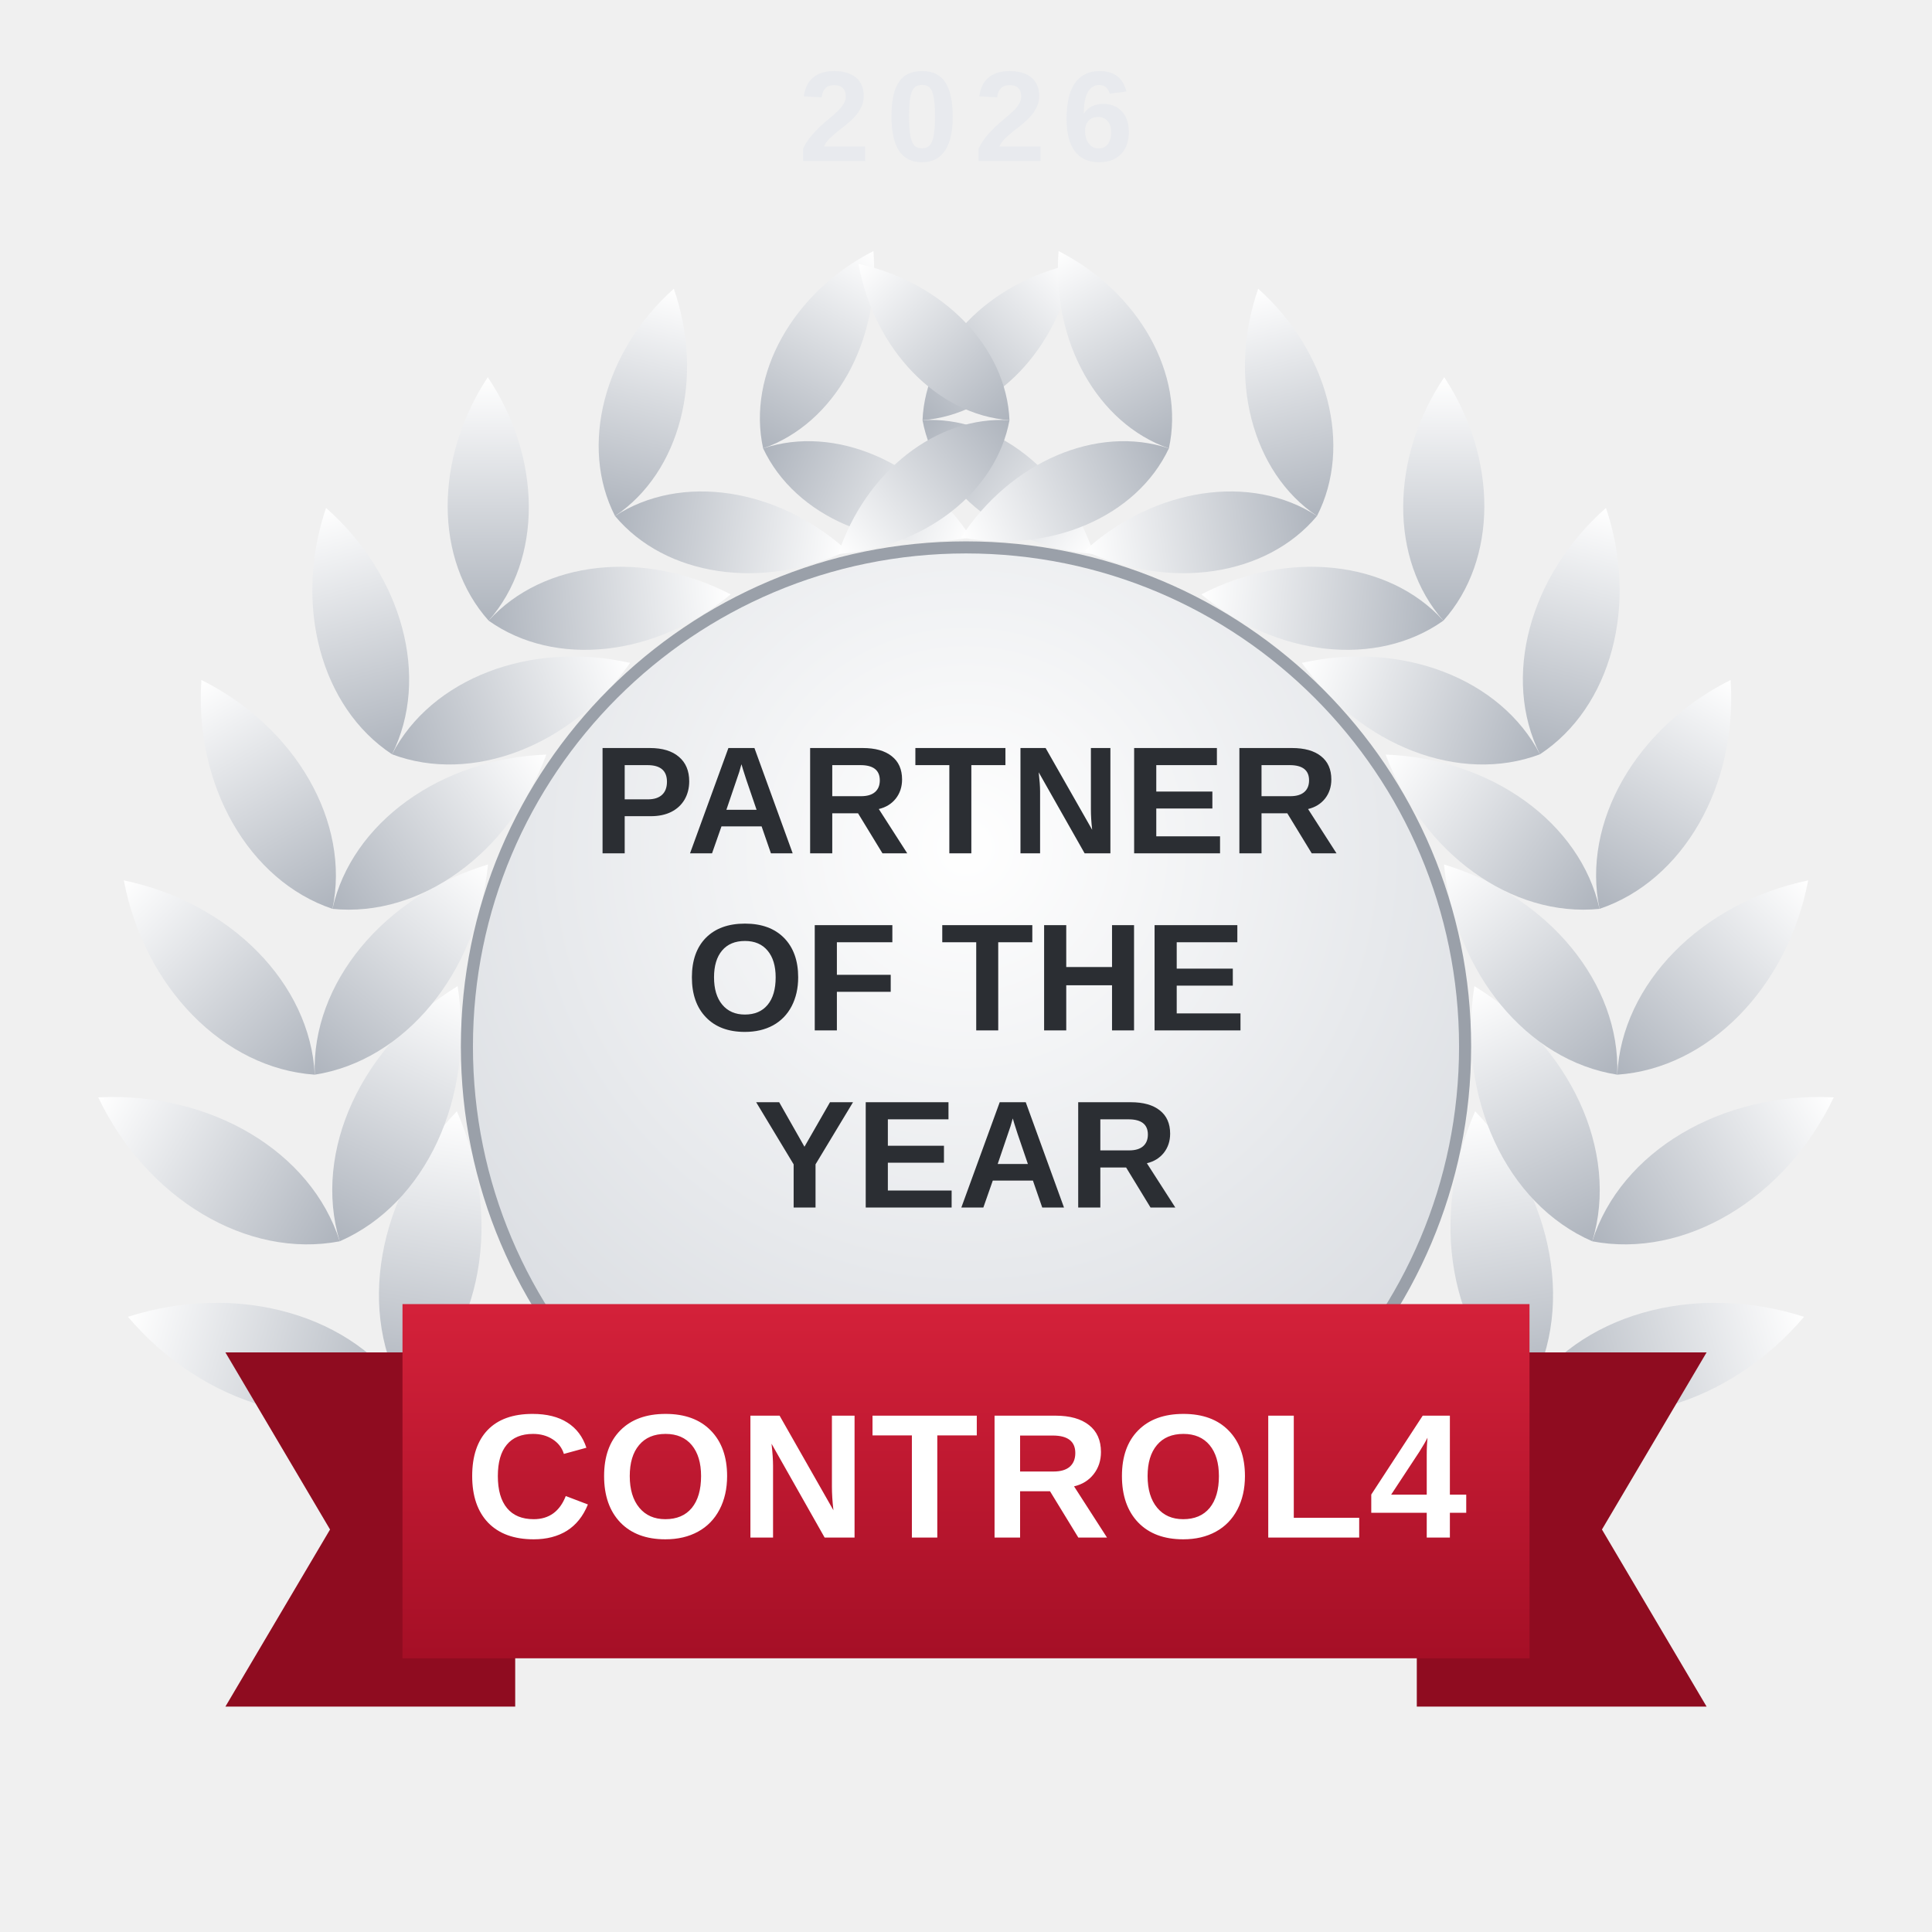
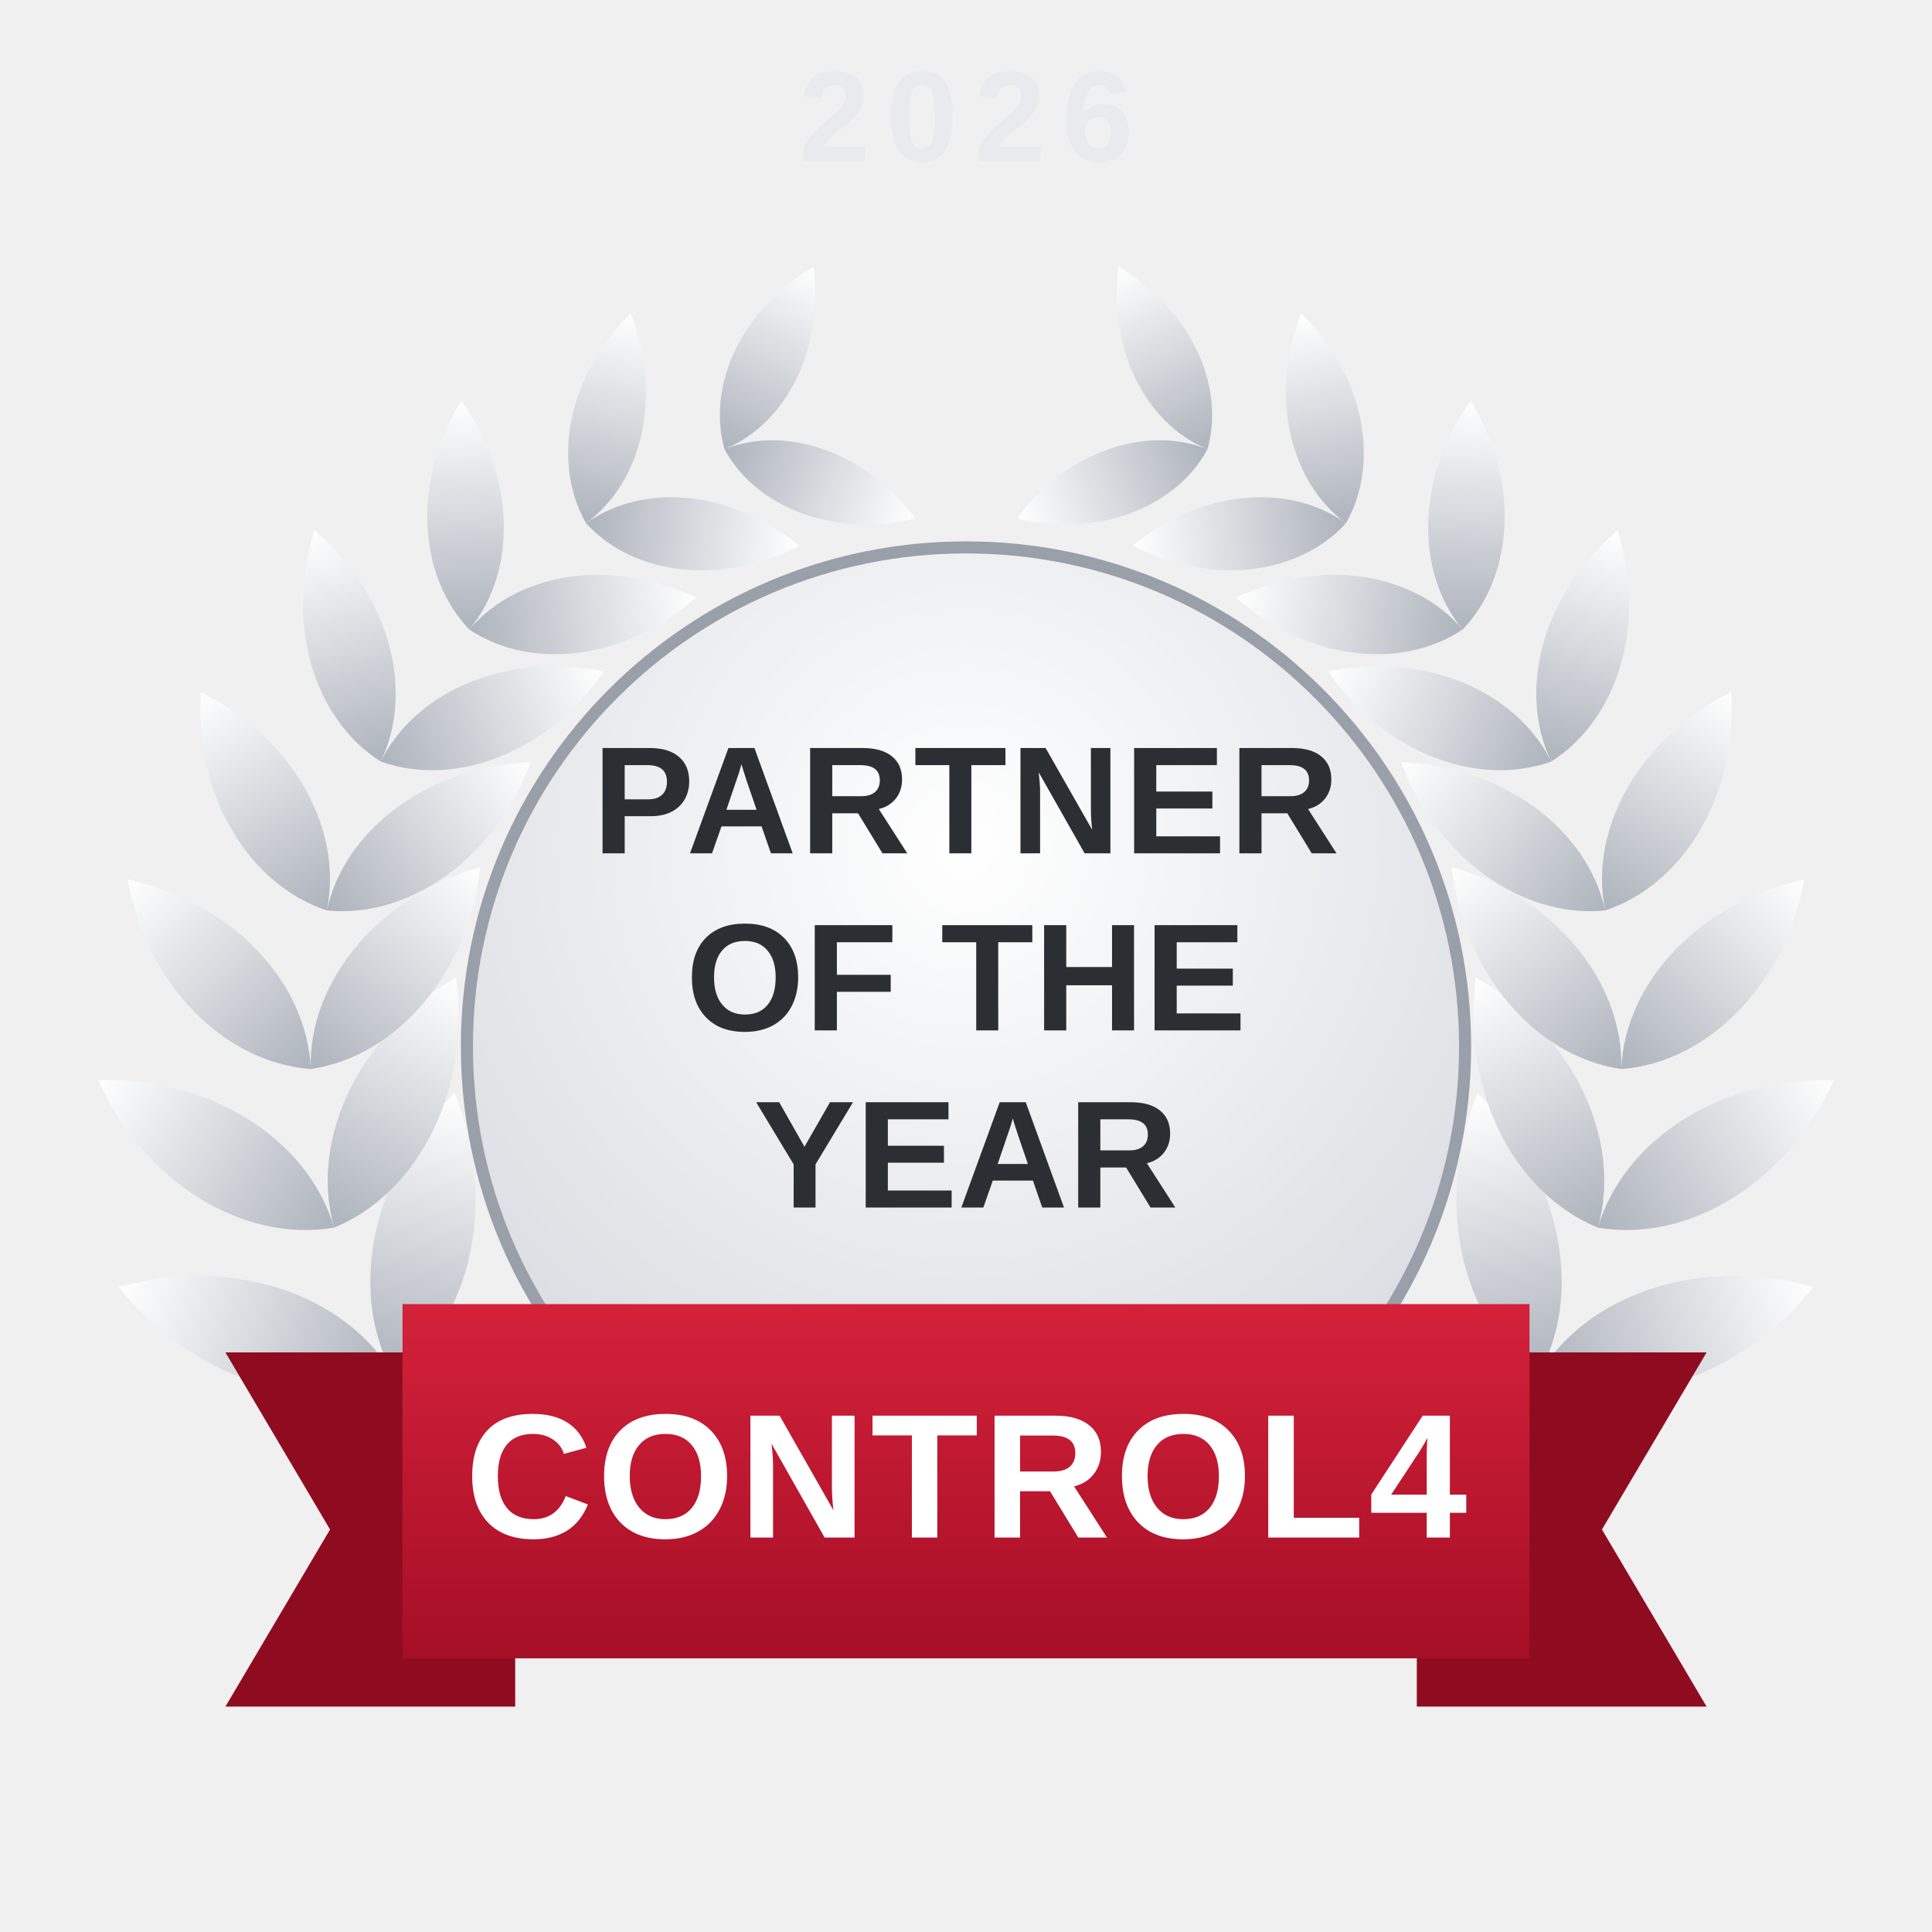
<svg xmlns="http://www.w3.org/2000/svg" width="240" height="240" viewBox="0 0 240 240" role="img" aria-label="Control4 Partner of the Year 2026">
  <defs>
    <linearGradient id="lf" x1="0" y1="0" x2="0" y2="1">
      <stop offset="0" stop-color="#ffffff" />
      <stop offset="1" stop-color="#aeb4bd" />
    </linearGradient>
    <radialGradient id="ring" cx=".5" cy=".3" r=".85">
      <stop offset="0" stop-color="#ffffff" />
      <stop offset="1" stop-color="#cfd3d9" />
    </radialGradient>
    <linearGradient id="rb" x1="0" y1="0" x2="0" y2="1">
      <stop offset="0" stop-color="#d4213a" />
      <stop offset="1" stop-color="#a50f26" />
    </linearGradient>
  </defs>
  <g>
-     <path transform="translate(50.5 173.5) rotate(286.0) scale(1.00)" d="M0 0C-8 -9 -8 -24 0 -36C8 -24 8 -9 0 0Z" fill="url(#lf)" />
-     <path transform="translate(50.5 173.5) rotate(370.0) scale(1.00)" d="M0 0C-8 -9 -8 -24 0 -36C8 -24 8 -9 0 0Z" fill="url(#lf)" />
-     <path transform="translate(42.2 154.2) rotate(300.8) scale(0.97)" d="M0 0C-8 -9 -8 -24 0 -36C8 -24 8 -9 0 0Z" fill="url(#lf)" />
-     <path transform="translate(42.2 154.2) rotate(384.8) scale(0.97)" d="M0 0C-8 -9 -8 -24 0 -36C8 -24 8 -9 0 0Z" fill="url(#lf)" />
-     <path transform="translate(39.1 133.5) rotate(315.5) scale(0.94)" d="M0 0C-8 -9 -8 -24 0 -36C8 -24 8 -9 0 0Z" fill="url(#lf)" />
-     <path transform="translate(39.1 133.5) rotate(399.5) scale(0.94)" d="M0 0C-8 -9 -8 -24 0 -36C8 -24 8 -9 0 0Z" fill="url(#lf)" />
-     <path transform="translate(41.3 112.9) rotate(330.2) scale(0.91)" d="M0 0C-8 -9 -8 -24 0 -36C8 -24 8 -9 0 0Z" fill="url(#lf)" />
-     <path transform="translate(41.3 112.9) rotate(414.2) scale(0.91)" d="M0 0C-8 -9 -8 -24 0 -36C8 -24 8 -9 0 0Z" fill="url(#lf)" />
-     <path transform="translate(48.7 93.7) rotate(345.0) scale(0.88)" d="M0 0C-8 -9 -8 -24 0 -36C8 -24 8 -9 0 0Z" fill="url(#lf)" />
-     <path transform="translate(48.7 93.7) rotate(429.0) scale(0.88)" d="M0 0C-8 -9 -8 -24 0 -36C8 -24 8 -9 0 0Z" fill="url(#lf)" />
-     <path transform="translate(60.7 77.1) rotate(359.8) scale(0.84)" d="M0 0C-8 -9 -8 -24 0 -36C8 -24 8 -9 0 0Z" fill="url(#lf)" />
-     <path transform="translate(60.7 77.1) rotate(443.8) scale(0.84)" d="M0 0C-8 -9 -8 -24 0 -36C8 -24 8 -9 0 0Z" fill="url(#lf)" />
-     <path transform="translate(76.4 64.1) rotate(374.5) scale(0.81)" d="M0 0C-8 -9 -8 -24 0 -36C8 -24 8 -9 0 0Z" fill="url(#lf)" />
-     <path transform="translate(76.4 64.1) rotate(458.5) scale(0.81)" d="M0 0C-8 -9 -8 -24 0 -36C8 -24 8 -9 0 0Z" fill="url(#lf)" />
-     <path transform="translate(94.8 55.7) rotate(389.2) scale(0.78)" d="M0 0C-8 -9 -8 -24 0 -36C8 -24 8 -9 0 0Z" fill="url(#lf)" />
-     <path transform="translate(94.8 55.7) rotate(473.2) scale(0.78)" d="M0 0C-8 -9 -8 -24 0 -36C8 -24 8 -9 0 0Z" fill="url(#lf)" />
-     <path transform="translate(114.6 52.2) rotate(404.0) scale(0.75)" d="M0 0C-8 -9 -8 -24 0 -36C8 -24 8 -9 0 0Z" fill="url(#lf)" />
-     <path transform="translate(114.6 52.2) rotate(488.0) scale(0.75)" d="M0 0C-8 -9 -8 -24 0 -36C8 -24 8 -9 0 0Z" fill="url(#lf)" />
+     <path transform="translate(49.0 171.0) rotate(288.0) scale(1.00)" d="M0 0C-8 -9 -8 -24 0 -36C8 -24 8 -9 0 0Z" fill="url(#lf)" />
+     <path transform="translate(49.0 171.0) rotate(372.0) scale(1.00)" d="M0 0C-8 -9 -8 -24 0 -36C8 -24 8 -9 0 0Z" fill="url(#lf)" />
+     <path transform="translate(41.5 152.5) rotate(302.0) scale(0.96)" d="M0 0C-8 -9 -8 -24 0 -36C8 -24 8 -9 0 0Z" fill="url(#lf)" />
+     <path transform="translate(41.5 152.5) rotate(386.0) scale(0.96)" d="M0 0C-8 -9 -8 -24 0 -36C8 -24 8 -9 0 0Z" fill="url(#lf)" />
+     <path transform="translate(38.6 132.8) rotate(316.0) scale(0.91)" d="M0 0C-8 -9 -8 -24 0 -36C8 -24 8 -9 0 0Z" fill="url(#lf)" />
+     <path transform="translate(38.6 132.8) rotate(400.0) scale(0.91)" d="M0 0C-8 -9 -8 -24 0 -36C8 -24 8 -9 0 0Z" fill="url(#lf)" />
+     <path transform="translate(40.6 113.1) rotate(330.0) scale(0.87)" d="M0 0C-8 -9 -8 -24 0 -36C8 -24 8 -9 0 0Z" fill="url(#lf)" />
+     <path transform="translate(40.6 113.1) rotate(414.0) scale(0.87)" d="M0 0C-8 -9 -8 -24 0 -36C8 -24 8 -9 0 0Z" fill="url(#lf)" />
+     <path transform="translate(47.3 94.6) rotate(344.0) scale(0.83)" d="M0 0C-8 -9 -8 -24 0 -36C8 -24 8 -9 0 0Z" fill="url(#lf)" />
+     <path transform="translate(47.3 94.6) rotate(428.0) scale(0.83)" d="M0 0C-8 -9 -8 -24 0 -36C8 -24 8 -9 0 0Z" fill="url(#lf)" />
+     <path transform="translate(58.3 78.2) rotate(358.0) scale(0.79)" d="M0 0C-8 -9 -8 -24 0 -36C8 -24 8 -9 0 0Z" fill="url(#lf)" />
+     <path transform="translate(58.3 78.2) rotate(442.0) scale(0.79)" d="M0 0C-8 -9 -8 -24 0 -36C8 -24 8 -9 0 0Z" fill="url(#lf)" />
+     <path transform="translate(72.8 65.0) rotate(372.0) scale(0.74)" d="M0 0C-8 -9 -8 -24 0 -36C8 -24 8 -9 0 0Z" fill="url(#lf)" />
+     <path transform="translate(72.8 65.0) rotate(456.0) scale(0.74)" d="M0 0C-8 -9 -8 -24 0 -36C8 -24 8 -9 0 0Z" fill="url(#lf)" />
+     <path transform="translate(90.0 55.8) rotate(386.0) scale(0.70)" d="M0 0C-8 -9 -8 -24 0 -36C8 -24 8 -9 0 0Z" fill="url(#lf)" />
+     <path transform="translate(90.0 55.8) rotate(470.0) scale(0.70)" d="M0 0C-8 -9 -8 -24 0 -36C8 -24 8 -9 0 0Z" fill="url(#lf)" />
  </g>
  <g transform="translate(240 0) scale(-1 1)">
-     <path transform="translate(50.5 173.5) rotate(286.0) scale(1.00)" d="M0 0C-8 -9 -8 -24 0 -36C8 -24 8 -9 0 0Z" fill="url(#lf)" />
-     <path transform="translate(50.5 173.5) rotate(370.0) scale(1.00)" d="M0 0C-8 -9 -8 -24 0 -36C8 -24 8 -9 0 0Z" fill="url(#lf)" />
-     <path transform="translate(42.2 154.2) rotate(300.8) scale(0.97)" d="M0 0C-8 -9 -8 -24 0 -36C8 -24 8 -9 0 0Z" fill="url(#lf)" />
-     <path transform="translate(42.2 154.2) rotate(384.8) scale(0.97)" d="M0 0C-8 -9 -8 -24 0 -36C8 -24 8 -9 0 0Z" fill="url(#lf)" />
-     <path transform="translate(39.1 133.5) rotate(315.5) scale(0.94)" d="M0 0C-8 -9 -8 -24 0 -36C8 -24 8 -9 0 0Z" fill="url(#lf)" />
-     <path transform="translate(39.1 133.5) rotate(399.5) scale(0.94)" d="M0 0C-8 -9 -8 -24 0 -36C8 -24 8 -9 0 0Z" fill="url(#lf)" />
-     <path transform="translate(41.3 112.9) rotate(330.2) scale(0.91)" d="M0 0C-8 -9 -8 -24 0 -36C8 -24 8 -9 0 0Z" fill="url(#lf)" />
-     <path transform="translate(41.3 112.9) rotate(414.2) scale(0.91)" d="M0 0C-8 -9 -8 -24 0 -36C8 -24 8 -9 0 0Z" fill="url(#lf)" />
-     <path transform="translate(48.7 93.7) rotate(345.0) scale(0.88)" d="M0 0C-8 -9 -8 -24 0 -36C8 -24 8 -9 0 0Z" fill="url(#lf)" />
-     <path transform="translate(48.7 93.7) rotate(429.0) scale(0.88)" d="M0 0C-8 -9 -8 -24 0 -36C8 -24 8 -9 0 0Z" fill="url(#lf)" />
-     <path transform="translate(60.7 77.1) rotate(359.8) scale(0.84)" d="M0 0C-8 -9 -8 -24 0 -36C8 -24 8 -9 0 0Z" fill="url(#lf)" />
-     <path transform="translate(60.7 77.1) rotate(443.8) scale(0.84)" d="M0 0C-8 -9 -8 -24 0 -36C8 -24 8 -9 0 0Z" fill="url(#lf)" />
-     <path transform="translate(76.4 64.1) rotate(374.5) scale(0.81)" d="M0 0C-8 -9 -8 -24 0 -36C8 -24 8 -9 0 0Z" fill="url(#lf)" />
-     <path transform="translate(76.4 64.1) rotate(458.5) scale(0.81)" d="M0 0C-8 -9 -8 -24 0 -36C8 -24 8 -9 0 0Z" fill="url(#lf)" />
-     <path transform="translate(94.8 55.7) rotate(389.2) scale(0.78)" d="M0 0C-8 -9 -8 -24 0 -36C8 -24 8 -9 0 0Z" fill="url(#lf)" />
-     <path transform="translate(94.8 55.7) rotate(473.2) scale(0.78)" d="M0 0C-8 -9 -8 -24 0 -36C8 -24 8 -9 0 0Z" fill="url(#lf)" />
-     <path transform="translate(114.6 52.2) rotate(404.0) scale(0.75)" d="M0 0C-8 -9 -8 -24 0 -36C8 -24 8 -9 0 0Z" fill="url(#lf)" />
-     <path transform="translate(114.6 52.2) rotate(488.0) scale(0.75)" d="M0 0C-8 -9 -8 -24 0 -36C8 -24 8 -9 0 0Z" fill="url(#lf)" />
+     <path transform="translate(49.0 171.0) rotate(288.0) scale(1.00)" d="M0 0C-8 -9 -8 -24 0 -36C8 -24 8 -9 0 0Z" fill="url(#lf)" />
+     <path transform="translate(49.0 171.0) rotate(372.0) scale(1.00)" d="M0 0C-8 -9 -8 -24 0 -36C8 -24 8 -9 0 0Z" fill="url(#lf)" />
+     <path transform="translate(41.5 152.5) rotate(302.0) scale(0.96)" d="M0 0C-8 -9 -8 -24 0 -36C8 -24 8 -9 0 0Z" fill="url(#lf)" />
+     <path transform="translate(41.5 152.5) rotate(386.0) scale(0.96)" d="M0 0C-8 -9 -8 -24 0 -36C8 -24 8 -9 0 0Z" fill="url(#lf)" />
+     <path transform="translate(38.6 132.8) rotate(316.0) scale(0.91)" d="M0 0C-8 -9 -8 -24 0 -36C8 -24 8 -9 0 0Z" fill="url(#lf)" />
+     <path transform="translate(38.6 132.8) rotate(400.0) scale(0.91)" d="M0 0C-8 -9 -8 -24 0 -36C8 -24 8 -9 0 0Z" fill="url(#lf)" />
+     <path transform="translate(40.6 113.1) rotate(330.0) scale(0.87)" d="M0 0C-8 -9 -8 -24 0 -36C8 -24 8 -9 0 0Z" fill="url(#lf)" />
+     <path transform="translate(40.6 113.1) rotate(414.0) scale(0.87)" d="M0 0C-8 -9 -8 -24 0 -36C8 -24 8 -9 0 0Z" fill="url(#lf)" />
+     <path transform="translate(47.3 94.6) rotate(344.0) scale(0.83)" d="M0 0C-8 -9 -8 -24 0 -36C8 -24 8 -9 0 0Z" fill="url(#lf)" />
+     <path transform="translate(47.3 94.6) rotate(428.0) scale(0.83)" d="M0 0C-8 -9 -8 -24 0 -36C8 -24 8 -9 0 0Z" fill="url(#lf)" />
+     <path transform="translate(58.3 78.2) rotate(358.0) scale(0.79)" d="M0 0C-8 -9 -8 -24 0 -36C8 -24 8 -9 0 0Z" fill="url(#lf)" />
+     <path transform="translate(58.3 78.2) rotate(442.0) scale(0.79)" d="M0 0C-8 -9 -8 -24 0 -36C8 -24 8 -9 0 0Z" fill="url(#lf)" />
+     <path transform="translate(72.8 65.0) rotate(372.0) scale(0.74)" d="M0 0C-8 -9 -8 -24 0 -36C8 -24 8 -9 0 0Z" fill="url(#lf)" />
+     <path transform="translate(72.8 65.0) rotate(456.0) scale(0.74)" d="M0 0C-8 -9 -8 -24 0 -36C8 -24 8 -9 0 0Z" fill="url(#lf)" />
+     <path transform="translate(90.0 55.8) rotate(386.0) scale(0.70)" d="M0 0C-8 -9 -8 -24 0 -36C8 -24 8 -9 0 0Z" fill="url(#lf)" />
+     <path transform="translate(90.0 55.8) rotate(470.0) scale(0.70)" d="M0 0C-8 -9 -8 -24 0 -36C8 -24 8 -9 0 0Z" fill="url(#lf)" />
  </g>
  <text x="120" y="20" text-anchor="middle" font-family="Arial,Helvetica,sans-serif" font-weight="700" font-size="16" letter-spacing="2" fill="#e8eaee">2026</text>
  <circle cx="120" cy="130" r="62" fill="url(#ring)" />
  <circle cx="120" cy="130" r="62" fill="none" stroke="#9aa0a9" stroke-width="1.5" />
  <g font-family="Arial,Helvetica,sans-serif" font-weight="700" text-anchor="middle" fill="#2b2e33">
    <text x="120" y="106" font-size="19" letter-spacing=".4">PARTNER</text>
    <text x="120" y="128" font-size="19">OF THE</text>
    <text x="120" y="150" font-size="19">YEAR</text>
  </g>
  <path d="M28 168 L64 168 L64 212 L28 212 L41 190Z" fill="#8f0c20" />
  <path d="M212 168 L176 168 L176 212 L212 212 L199 190Z" fill="#8f0c20" />
  <rect x="50" y="162" width="140" height="44" fill="url(#rb)" />
  <text x="120" y="191" text-anchor="middle" font-family="Arial,Helvetica,sans-serif" font-weight="700" font-size="22" letter-spacing=".5" fill="#fff">CONTROL4</text>
</svg>
